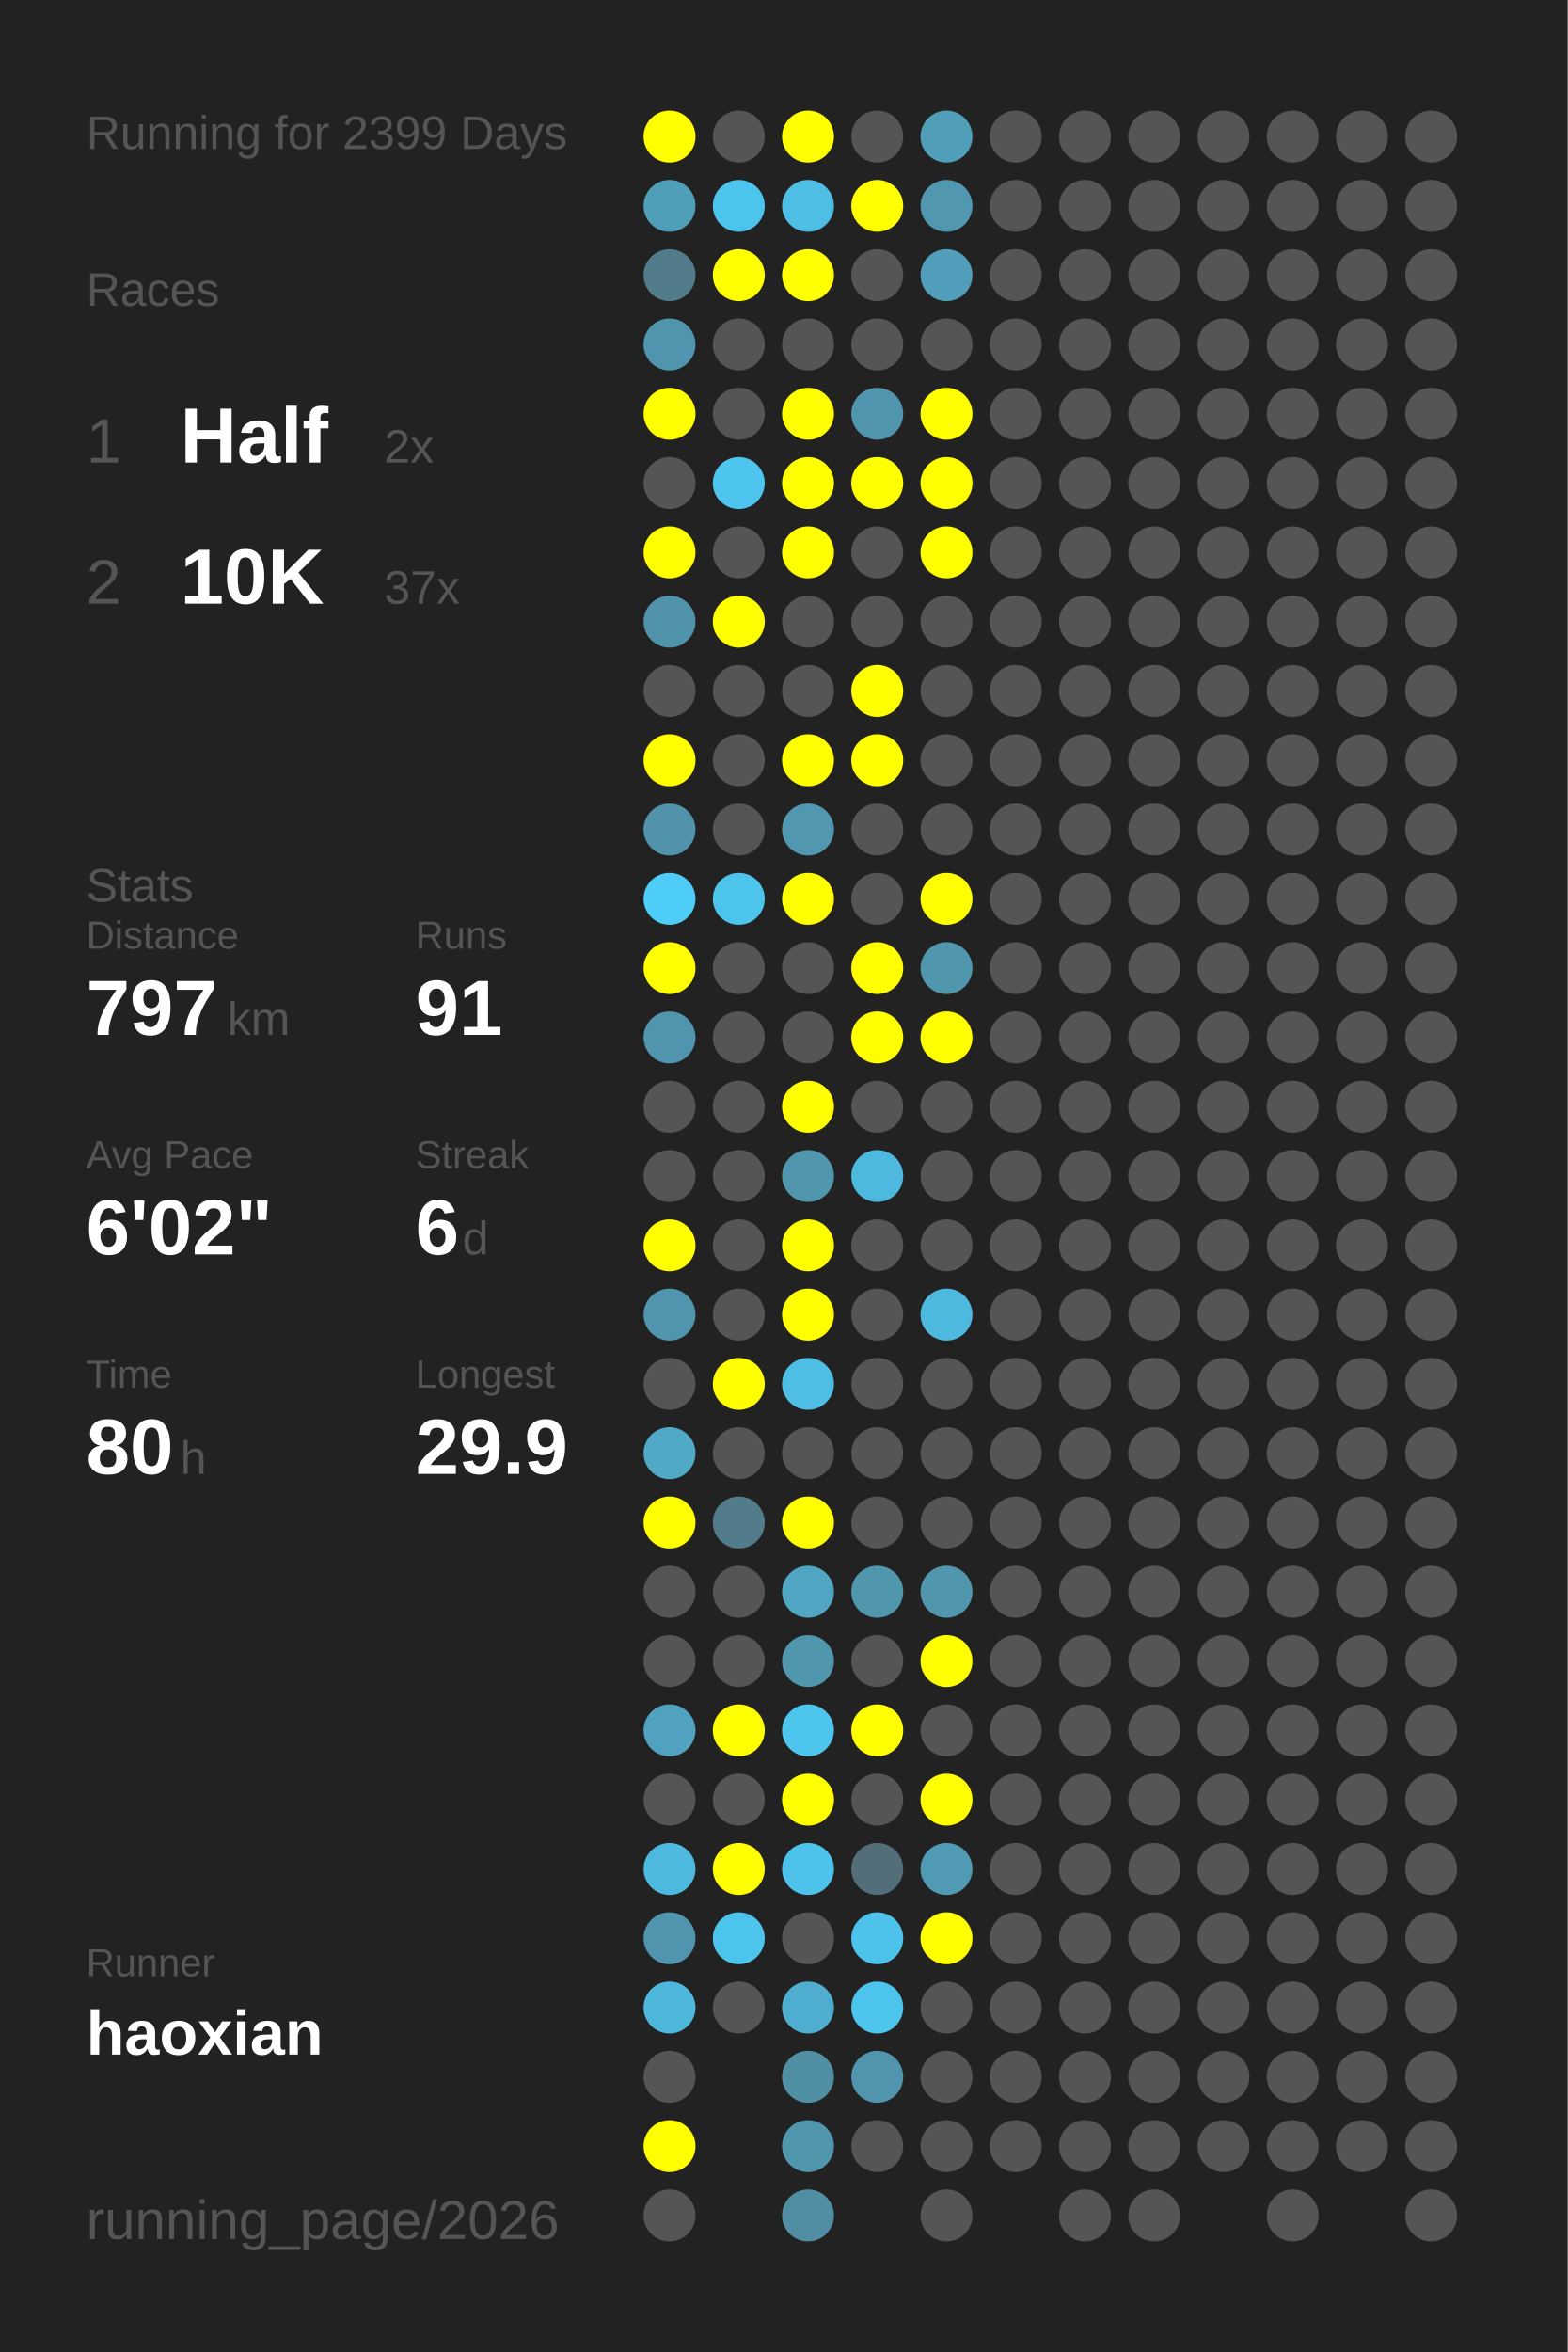
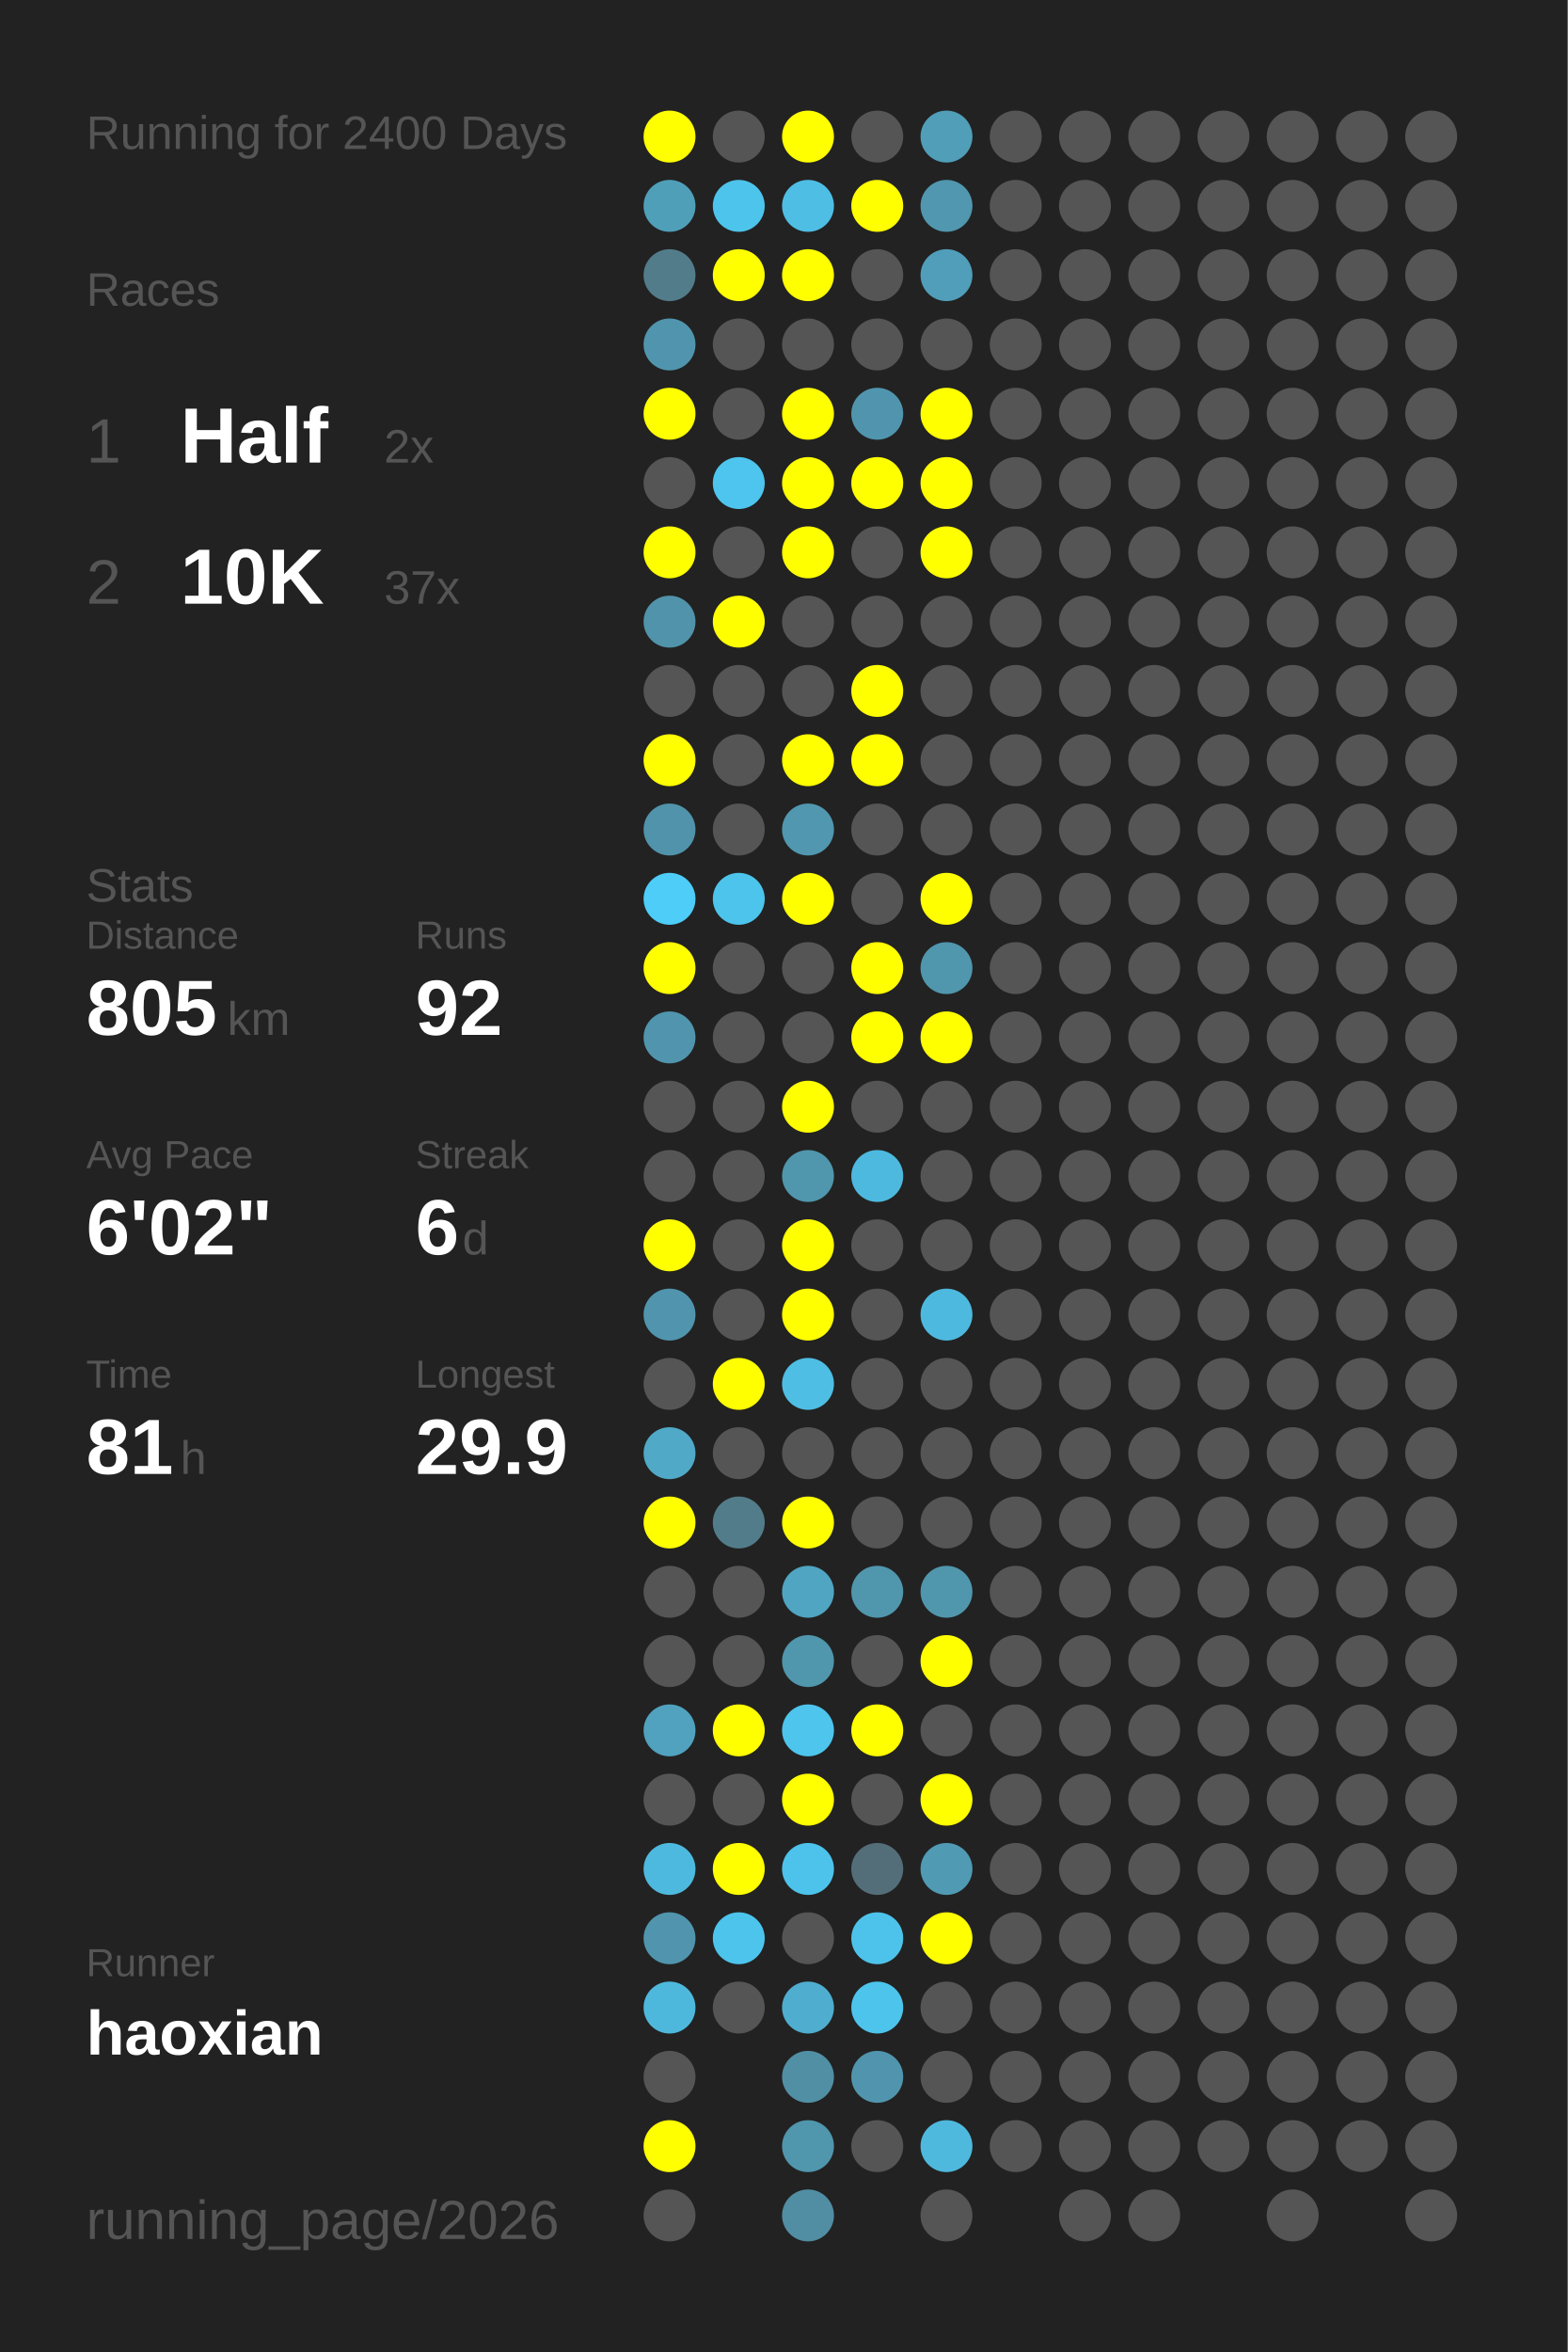
<svg xmlns="http://www.w3.org/2000/svg" baseProfile="full" height="300mm" version="1.1" viewBox="0,0,200,300" width="200mm">
  <defs />
  <rect fill="#222222" height="300" width="200" x="0" y="0" />
-   <text fill="#555555" style="font-size:6px; font-family:Arial;" x="11" y="19">Running for 2399 Days</text>
+   <text fill="#555555" style="font-size:6px; font-family:Arial;" x="11" y="19">Running for 2400 Days</text>
  <text fill="#555555" style="font-size:6px; font-family:Arial;" x="11" y="39">Races</text>
  <text fill="#555555" style="font-size:8px; font-family:Arial;" x="11" y="59">1</text>
  <text fill="#FFFFFF" style="font-size:10px; font-family:Arial; font-weight:bold;" x="23" y="59">Half</text>
  <text fill="#555555" style="font-size:6px; font-family:Arial;" x="49" y="59">2x</text>
  <text fill="#555555" style="font-size:8px; font-family:Arial;" x="11" y="77">2</text>
  <text fill="#FFFFFF" style="font-size:10px; font-family:Arial; font-weight:bold;" x="23" y="77">10K</text>
  <text fill="#555555" style="font-size:6px; font-family:Arial;" x="49" y="77">37x</text>
  <text fill="#555555" style="font-size:6px; font-family:Arial;" x="11" y="115">Stats</text>
  <text fill="#555555" style="font-size:5px; font-family:Arial;" x="11" y="121">Distance</text>
-   <text fill="#FFFFFF" style="font-size:10px; font-family:Arial; font-weight:bold;" x="11" y="132">797</text>
+   <text fill="#FFFFFF" style="font-size:10px; font-family:Arial; font-weight:bold;" x="11" y="132">805</text>
  <text fill="#555555" style="font-size:6px; font-family:Arial;" x="29" y="132">km</text>
  <text fill="#555555" style="font-size:5px; font-family:Arial;" x="53" y="121">Runs</text>
-   <text fill="#FFFFFF" style="font-size:10px; font-family:Arial; font-weight:bold;" x="53" y="132">91</text>
+   <text fill="#FFFFFF" style="font-size:10px; font-family:Arial; font-weight:bold;" x="53" y="132">92</text>
  <text fill="#555555" style="font-size:5px; font-family:Arial;" x="11" y="149">Avg Pace</text>
  <text fill="#FFFFFF" style="font-size:10px; font-family:Arial; font-weight:bold;" x="11" y="160">6'02"</text>
  <text fill="#555555" style="font-size:5px; font-family:Arial;" x="53" y="149">Streak</text>
  <text fill="#FFFFFF" style="font-size:10px; font-family:Arial; font-weight:bold;" x="53" y="160">6</text>
  <text fill="#555555" style="font-size:6px; font-family:Arial;" x="59" y="160">d</text>
  <text fill="#555555" style="font-size:5px; font-family:Arial;" x="11" y="177">Time</text>
-   <text fill="#FFFFFF" style="font-size:10px; font-family:Arial; font-weight:bold;" x="11" y="188">80</text>
+   <text fill="#FFFFFF" style="font-size:10px; font-family:Arial; font-weight:bold;" x="11" y="188">81</text>
  <text fill="#555555" style="font-size:6px; font-family:Arial;" x="23" y="188">h</text>
  <text fill="#555555" style="font-size:5px; font-family:Arial;" x="53" y="177">Longest</text>
  <text fill="#FFFFFF" style="font-size:10px; font-family:Arial; font-weight:bold;" x="53" y="188">29.9</text>
  <text fill="#555555" style="font-size:5px; font-family:Arial;" x="11" y="252.065">Runner</text>
  <text fill="#FFFFFF" style="font-size:8px; font-family:Arial; font-weight:bold;" x="11" y="262.065">haoxian</text>
  <text fill="#555555" style="font-size:7px; font-family:Arial;" x="11" y="285.581">running_page/2026</text>
  <circle cx="85.417" cy="17.419" fill="#FFFF00" r="3.312" />
  <circle cx="85.417" cy="26.258" fill="#509fb9" r="3.312" />
  <circle cx="85.417" cy="35.097" fill="#527c8a" r="3.312" />
  <circle cx="85.417" cy="43.935" fill="#5095ad" r="3.312" />
  <circle cx="85.417" cy="52.774" fill="#FFFF00" r="3.312" />
  <circle cx="85.417" cy="61.613" fill="#555555" r="3.312" />
  <circle cx="85.417" cy="70.452" fill="#FFFF00" r="3.312" />
  <circle cx="85.417" cy="79.29" fill="#5093aa" r="3.312" />
  <circle cx="85.417" cy="88.129" fill="#555555" r="3.312" />
  <circle cx="85.417" cy="96.968" fill="#FFFF00" r="3.312" />
  <circle cx="85.417" cy="105.806" fill="#5093aa" r="3.312" />
  <circle cx="85.417" cy="114.645" fill="#4dcdf8" r="3.312" />
  <circle cx="85.417" cy="123.484" fill="#FFFF00" r="3.312" />
  <circle cx="85.417" cy="132.323" fill="#5095ad" r="3.312" />
  <circle cx="85.417" cy="141.161" fill="#555555" r="3.312" />
  <circle cx="85.417" cy="150" fill="#555555" r="3.312" />
  <circle cx="85.417" cy="158.839" fill="#FFFF00" r="3.312" />
  <circle cx="85.417" cy="167.677" fill="#5095ad" r="3.312" />
  <circle cx="85.417" cy="176.516" fill="#555555" r="3.312" />
  <circle cx="85.417" cy="185.355" fill="#4fa9c7" r="3.312" />
  <circle cx="85.417" cy="194.194" fill="#FFFF00" r="3.312" />
  <circle cx="85.417" cy="203.032" fill="#555555" r="3.312" />
  <circle cx="85.417" cy="211.871" fill="#555555" r="3.312" />
  <circle cx="85.417" cy="220.71" fill="#50a2be" r="3.312" />
  <circle cx="85.417" cy="229.548" fill="#555555" r="3.312" />
  <circle cx="85.417" cy="238.387" fill="#4eb9de" r="3.312" />
  <circle cx="85.417" cy="247.226" fill="#5095ad" r="3.312" />
  <circle cx="85.417" cy="256.065" fill="#4eb8dc" r="3.312" />
  <circle cx="85.417" cy="264.903" fill="#555555" r="3.312" />
  <circle cx="85.417" cy="273.742" fill="#FFFF00" r="3.312" />
  <circle cx="85.417" cy="282.581" fill="#555555" r="3.312" />
  <circle cx="94.25" cy="17.419" fill="#555555" r="3.312" />
  <circle cx="94.25" cy="26.258" fill="#4dc4eb" r="3.312" />
  <circle cx="94.25" cy="35.097" fill="#FFFF00" r="3.312" />
  <circle cx="94.25" cy="43.935" fill="#555555" r="3.312" />
  <circle cx="94.25" cy="52.774" fill="#555555" r="3.312" />
  <circle cx="94.25" cy="61.613" fill="#4dc5ee" r="3.312" />
  <circle cx="94.25" cy="70.452" fill="#555555" r="3.312" />
  <circle cx="94.25" cy="79.29" fill="#FFFF00" r="3.312" />
  <circle cx="94.25" cy="88.129" fill="#555555" r="3.312" />
  <circle cx="94.25" cy="96.968" fill="#555555" r="3.312" />
  <circle cx="94.25" cy="105.806" fill="#555555" r="3.312" />
  <circle cx="94.25" cy="114.645" fill="#4dc4ec" r="3.312" />
  <circle cx="94.25" cy="123.484" fill="#555555" r="3.312" />
  <circle cx="94.25" cy="132.323" fill="#555555" r="3.312" />
  <circle cx="94.25" cy="141.161" fill="#555555" r="3.312" />
  <circle cx="94.25" cy="150" fill="#555555" r="3.312" />
  <circle cx="94.25" cy="158.839" fill="#555555" r="3.312" />
  <circle cx="94.25" cy="167.677" fill="#555555" r="3.312" />
  <circle cx="94.25" cy="176.516" fill="#FFFF00" r="3.312" />
  <circle cx="94.25" cy="185.355" fill="#555555" r="3.312" />
  <circle cx="94.25" cy="194.194" fill="#527c8a" r="3.312" />
  <circle cx="94.25" cy="203.032" fill="#555555" r="3.312" />
  <circle cx="94.25" cy="211.871" fill="#555555" r="3.312" />
  <circle cx="94.25" cy="220.71" fill="#FFFF00" r="3.312" />
  <circle cx="94.25" cy="229.548" fill="#555555" r="3.312" />
  <circle cx="94.25" cy="238.387" fill="#FFFF00" r="3.312" />
  <circle cx="94.25" cy="247.226" fill="#4dc4ec" r="3.312" />
  <circle cx="94.25" cy="256.065" fill="#555555" r="3.312" />
  <circle cx="103.083" cy="17.419" fill="#FFFF00" r="3.312" />
  <circle cx="103.083" cy="26.258" fill="#4ebee4" r="3.312" />
  <circle cx="103.083" cy="35.097" fill="#FFFF00" r="3.312" />
  <circle cx="103.083" cy="43.935" fill="#555555" r="3.312" />
  <circle cx="103.083" cy="52.774" fill="#FFFF00" r="3.312" />
  <circle cx="103.083" cy="61.613" fill="#FFFF00" r="3.312" />
  <circle cx="103.083" cy="70.452" fill="#FFFF00" r="3.312" />
  <circle cx="103.083" cy="79.29" fill="#555555" r="3.312" />
  <circle cx="103.083" cy="88.129" fill="#555555" r="3.312" />
  <circle cx="103.083" cy="96.968" fill="#FFFF00" r="3.312" />
  <circle cx="103.083" cy="105.806" fill="#5097af" r="3.312" />
  <circle cx="103.083" cy="114.645" fill="#FFFF00" r="3.312" />
  <circle cx="103.083" cy="123.484" fill="#555555" r="3.312" />
  <circle cx="103.083" cy="132.323" fill="#555555" r="3.312" />
  <circle cx="103.083" cy="141.161" fill="#FFFF00" r="3.312" />
  <circle cx="103.083" cy="150" fill="#5096ad" r="3.312" />
  <circle cx="103.083" cy="158.839" fill="#FFFF00" r="3.312" />
  <circle cx="103.083" cy="167.677" fill="#FFFF00" r="3.312" />
  <circle cx="103.083" cy="176.516" fill="#4ebee4" r="3.312" />
  <circle cx="103.083" cy="185.355" fill="#555555" r="3.312" />
  <circle cx="103.083" cy="194.194" fill="#FFFF00" r="3.312" />
  <circle cx="103.083" cy="203.032" fill="#4fa5c2" r="3.312" />
  <circle cx="103.083" cy="211.871" fill="#5096ad" r="3.312" />
  <circle cx="103.083" cy="220.71" fill="#4dc5ed" r="3.312" />
  <circle cx="103.083" cy="229.548" fill="#FFFF00" r="3.312" />
  <circle cx="103.083" cy="238.387" fill="#4dc3eb" r="3.312" />
  <circle cx="103.083" cy="247.226" fill="#555555" r="3.312" />
  <circle cx="103.083" cy="256.065" fill="#4faecf" r="3.312" />
  <circle cx="103.083" cy="264.903" fill="#518fa4" r="3.312" />
  <circle cx="103.083" cy="273.742" fill="#5096ad" r="3.312" />
  <circle cx="103.083" cy="282.581" fill="#518ea3" r="3.312" />
  <circle cx="111.917" cy="17.419" fill="#555555" r="3.312" />
  <circle cx="111.917" cy="26.258" fill="#FFFF00" r="3.312" />
  <circle cx="111.917" cy="35.097" fill="#555555" r="3.312" />
  <circle cx="111.917" cy="43.935" fill="#555555" r="3.312" />
  <circle cx="111.917" cy="52.774" fill="#5095ad" r="3.312" />
  <circle cx="111.917" cy="61.613" fill="#FFFF00" r="3.312" />
  <circle cx="111.917" cy="70.452" fill="#555555" r="3.312" />
  <circle cx="111.917" cy="79.29" fill="#555555" r="3.312" />
  <circle cx="111.917" cy="88.129" fill="#FFFF00" r="3.312" />
  <circle cx="111.917" cy="96.968" fill="#FFFF00" r="3.312" />
  <circle cx="111.917" cy="105.806" fill="#555555" r="3.312" />
  <circle cx="111.917" cy="114.645" fill="#555555" r="3.312" />
  <circle cx="111.917" cy="123.484" fill="#FFFF00" r="3.312" />
  <circle cx="111.917" cy="132.323" fill="#FFFF00" r="3.312" />
  <circle cx="111.917" cy="141.161" fill="#555555" r="3.312" />
  <circle cx="111.917" cy="150" fill="#4eb9de" r="3.312" />
  <circle cx="111.917" cy="158.839" fill="#555555" r="3.312" />
  <circle cx="111.917" cy="167.677" fill="#555555" r="3.312" />
  <circle cx="111.917" cy="176.516" fill="#555555" r="3.312" />
  <circle cx="111.917" cy="185.355" fill="#555555" r="3.312" />
  <circle cx="111.917" cy="194.194" fill="#555555" r="3.312" />
  <circle cx="111.917" cy="203.032" fill="#5096ad" r="3.312" />
  <circle cx="111.917" cy="211.871" fill="#555555" r="3.312" />
  <circle cx="111.917" cy="220.71" fill="#FFFF00" r="3.312" />
  <circle cx="111.917" cy="229.548" fill="#555555" r="3.312" />
  <circle cx="111.917" cy="238.387" fill="#536e78" r="3.312" />
  <circle cx="111.917" cy="247.226" fill="#4dc3eb" r="3.312" />
  <circle cx="111.917" cy="256.065" fill="#4dc4ec" r="3.312" />
  <circle cx="111.917" cy="264.903" fill="#5095ad" r="3.312" />
  <circle cx="111.917" cy="273.742" fill="#555555" r="3.312" />
  <circle cx="120.75" cy="17.419" fill="#509eb8" r="3.312" />
  <circle cx="120.75" cy="26.258" fill="#5097af" r="3.312" />
  <circle cx="120.75" cy="35.097" fill="#509eb9" r="3.312" />
  <circle cx="120.75" cy="43.935" fill="#555555" r="3.312" />
  <circle cx="120.75" cy="52.774" fill="#FFFF00" r="3.312" />
  <circle cx="120.75" cy="61.613" fill="#FFFF00" r="3.312" />
  <circle cx="120.75" cy="70.452" fill="#FFFF00" r="3.312" />
  <circle cx="120.75" cy="79.29" fill="#555555" r="3.312" />
  <circle cx="120.75" cy="88.129" fill="#555555" r="3.312" />
  <circle cx="120.75" cy="96.968" fill="#555555" r="3.312" />
  <circle cx="120.75" cy="105.806" fill="#555555" r="3.312" />
  <circle cx="120.75" cy="114.645" fill="#FFFF00" r="3.312" />
  <circle cx="120.75" cy="123.484" fill="#5096ad" r="3.312" />
  <circle cx="120.75" cy="132.323" fill="#FFFF00" r="3.312" />
  <circle cx="120.75" cy="141.161" fill="#555555" r="3.312" />
  <circle cx="120.75" cy="150" fill="#555555" r="3.312" />
  <circle cx="120.75" cy="158.839" fill="#555555" r="3.312" />
  <circle cx="120.75" cy="167.677" fill="#4eb9de" r="3.312" />
  <circle cx="120.75" cy="176.516" fill="#555555" r="3.312" />
  <circle cx="120.75" cy="185.355" fill="#555555" r="3.312" />
  <circle cx="120.75" cy="194.194" fill="#555555" r="3.312" />
  <circle cx="120.75" cy="203.032" fill="#5096ad" r="3.312" />
  <circle cx="120.75" cy="211.871" fill="#FFFF00" r="3.312" />
  <circle cx="120.75" cy="220.71" fill="#555555" r="3.312" />
  <circle cx="120.75" cy="229.548" fill="#FFFF00" r="3.312" />
  <circle cx="120.75" cy="238.387" fill="#509ab3" r="3.312" />
  <circle cx="120.75" cy="247.226" fill="#FFFF00" r="3.312" />
  <circle cx="120.75" cy="256.065" fill="#555555" r="3.312" />
  <circle cx="120.75" cy="264.903" fill="#555555" r="3.312" />
-   <circle cx="120.75" cy="273.742" fill="#555555" r="3.312" />
+   <circle cx="120.75" cy="273.742" fill="#4eb9dd" r="3.312" />
  <circle cx="120.75" cy="282.581" fill="#555555" r="3.312" />
  <circle cx="129.583" cy="17.419" fill="#555555" r="3.312" />
  <circle cx="129.583" cy="26.258" fill="#555555" r="3.312" />
  <circle cx="129.583" cy="35.097" fill="#555555" r="3.312" />
  <circle cx="129.583" cy="43.935" fill="#555555" r="3.312" />
  <circle cx="129.583" cy="52.774" fill="#555555" r="3.312" />
  <circle cx="129.583" cy="61.613" fill="#555555" r="3.312" />
  <circle cx="129.583" cy="70.452" fill="#555555" r="3.312" />
  <circle cx="129.583" cy="79.29" fill="#555555" r="3.312" />
  <circle cx="129.583" cy="88.129" fill="#555555" r="3.312" />
  <circle cx="129.583" cy="96.968" fill="#555555" r="3.312" />
  <circle cx="129.583" cy="105.806" fill="#555555" r="3.312" />
  <circle cx="129.583" cy="114.645" fill="#555555" r="3.312" />
  <circle cx="129.583" cy="123.484" fill="#555555" r="3.312" />
  <circle cx="129.583" cy="132.323" fill="#555555" r="3.312" />
  <circle cx="129.583" cy="141.161" fill="#555555" r="3.312" />
  <circle cx="129.583" cy="150" fill="#555555" r="3.312" />
  <circle cx="129.583" cy="158.839" fill="#555555" r="3.312" />
  <circle cx="129.583" cy="167.677" fill="#555555" r="3.312" />
  <circle cx="129.583" cy="176.516" fill="#555555" r="3.312" />
  <circle cx="129.583" cy="185.355" fill="#555555" r="3.312" />
  <circle cx="129.583" cy="194.194" fill="#555555" r="3.312" />
  <circle cx="129.583" cy="203.032" fill="#555555" r="3.312" />
  <circle cx="129.583" cy="211.871" fill="#555555" r="3.312" />
  <circle cx="129.583" cy="220.71" fill="#555555" r="3.312" />
  <circle cx="129.583" cy="229.548" fill="#555555" r="3.312" />
  <circle cx="129.583" cy="238.387" fill="#555555" r="3.312" />
  <circle cx="129.583" cy="247.226" fill="#555555" r="3.312" />
  <circle cx="129.583" cy="256.065" fill="#555555" r="3.312" />
  <circle cx="129.583" cy="264.903" fill="#555555" r="3.312" />
  <circle cx="129.583" cy="273.742" fill="#555555" r="3.312" />
  <circle cx="138.417" cy="17.419" fill="#555555" r="3.312" />
  <circle cx="138.417" cy="26.258" fill="#555555" r="3.312" />
  <circle cx="138.417" cy="35.097" fill="#555555" r="3.312" />
  <circle cx="138.417" cy="43.935" fill="#555555" r="3.312" />
  <circle cx="138.417" cy="52.774" fill="#555555" r="3.312" />
  <circle cx="138.417" cy="61.613" fill="#555555" r="3.312" />
  <circle cx="138.417" cy="70.452" fill="#555555" r="3.312" />
  <circle cx="138.417" cy="79.29" fill="#555555" r="3.312" />
  <circle cx="138.417" cy="88.129" fill="#555555" r="3.312" />
  <circle cx="138.417" cy="96.968" fill="#555555" r="3.312" />
  <circle cx="138.417" cy="105.806" fill="#555555" r="3.312" />
  <circle cx="138.417" cy="114.645" fill="#555555" r="3.312" />
  <circle cx="138.417" cy="123.484" fill="#555555" r="3.312" />
  <circle cx="138.417" cy="132.323" fill="#555555" r="3.312" />
  <circle cx="138.417" cy="141.161" fill="#555555" r="3.312" />
  <circle cx="138.417" cy="150" fill="#555555" r="3.312" />
  <circle cx="138.417" cy="158.839" fill="#555555" r="3.312" />
  <circle cx="138.417" cy="167.677" fill="#555555" r="3.312" />
  <circle cx="138.417" cy="176.516" fill="#555555" r="3.312" />
  <circle cx="138.417" cy="185.355" fill="#555555" r="3.312" />
  <circle cx="138.417" cy="194.194" fill="#555555" r="3.312" />
  <circle cx="138.417" cy="203.032" fill="#555555" r="3.312" />
  <circle cx="138.417" cy="211.871" fill="#555555" r="3.312" />
  <circle cx="138.417" cy="220.71" fill="#555555" r="3.312" />
  <circle cx="138.417" cy="229.548" fill="#555555" r="3.312" />
  <circle cx="138.417" cy="238.387" fill="#555555" r="3.312" />
  <circle cx="138.417" cy="247.226" fill="#555555" r="3.312" />
  <circle cx="138.417" cy="256.065" fill="#555555" r="3.312" />
  <circle cx="138.417" cy="264.903" fill="#555555" r="3.312" />
  <circle cx="138.417" cy="273.742" fill="#555555" r="3.312" />
  <circle cx="138.417" cy="282.581" fill="#555555" r="3.312" />
  <circle cx="147.25" cy="17.419" fill="#555555" r="3.312" />
  <circle cx="147.25" cy="26.258" fill="#555555" r="3.312" />
  <circle cx="147.25" cy="35.097" fill="#555555" r="3.312" />
  <circle cx="147.25" cy="43.935" fill="#555555" r="3.312" />
  <circle cx="147.25" cy="52.774" fill="#555555" r="3.312" />
  <circle cx="147.25" cy="61.613" fill="#555555" r="3.312" />
  <circle cx="147.25" cy="70.452" fill="#555555" r="3.312" />
  <circle cx="147.25" cy="79.29" fill="#555555" r="3.312" />
  <circle cx="147.25" cy="88.129" fill="#555555" r="3.312" />
  <circle cx="147.25" cy="96.968" fill="#555555" r="3.312" />
  <circle cx="147.25" cy="105.806" fill="#555555" r="3.312" />
  <circle cx="147.25" cy="114.645" fill="#555555" r="3.312" />
  <circle cx="147.25" cy="123.484" fill="#555555" r="3.312" />
  <circle cx="147.25" cy="132.323" fill="#555555" r="3.312" />
  <circle cx="147.25" cy="141.161" fill="#555555" r="3.312" />
  <circle cx="147.25" cy="150" fill="#555555" r="3.312" />
  <circle cx="147.25" cy="158.839" fill="#555555" r="3.312" />
  <circle cx="147.25" cy="167.677" fill="#555555" r="3.312" />
  <circle cx="147.25" cy="176.516" fill="#555555" r="3.312" />
  <circle cx="147.25" cy="185.355" fill="#555555" r="3.312" />
  <circle cx="147.25" cy="194.194" fill="#555555" r="3.312" />
  <circle cx="147.25" cy="203.032" fill="#555555" r="3.312" />
  <circle cx="147.25" cy="211.871" fill="#555555" r="3.312" />
  <circle cx="147.25" cy="220.71" fill="#555555" r="3.312" />
  <circle cx="147.25" cy="229.548" fill="#555555" r="3.312" />
  <circle cx="147.25" cy="238.387" fill="#555555" r="3.312" />
  <circle cx="147.25" cy="247.226" fill="#555555" r="3.312" />
  <circle cx="147.25" cy="256.065" fill="#555555" r="3.312" />
  <circle cx="147.25" cy="264.903" fill="#555555" r="3.312" />
  <circle cx="147.25" cy="273.742" fill="#555555" r="3.312" />
  <circle cx="147.25" cy="282.581" fill="#555555" r="3.312" />
  <circle cx="156.083" cy="17.419" fill="#555555" r="3.312" />
  <circle cx="156.083" cy="26.258" fill="#555555" r="3.312" />
  <circle cx="156.083" cy="35.097" fill="#555555" r="3.312" />
  <circle cx="156.083" cy="43.935" fill="#555555" r="3.312" />
  <circle cx="156.083" cy="52.774" fill="#555555" r="3.312" />
  <circle cx="156.083" cy="61.613" fill="#555555" r="3.312" />
  <circle cx="156.083" cy="70.452" fill="#555555" r="3.312" />
  <circle cx="156.083" cy="79.29" fill="#555555" r="3.312" />
  <circle cx="156.083" cy="88.129" fill="#555555" r="3.312" />
  <circle cx="156.083" cy="96.968" fill="#555555" r="3.312" />
  <circle cx="156.083" cy="105.806" fill="#555555" r="3.312" />
  <circle cx="156.083" cy="114.645" fill="#555555" r="3.312" />
  <circle cx="156.083" cy="123.484" fill="#555555" r="3.312" />
  <circle cx="156.083" cy="132.323" fill="#555555" r="3.312" />
  <circle cx="156.083" cy="141.161" fill="#555555" r="3.312" />
  <circle cx="156.083" cy="150" fill="#555555" r="3.312" />
  <circle cx="156.083" cy="158.839" fill="#555555" r="3.312" />
  <circle cx="156.083" cy="167.677" fill="#555555" r="3.312" />
  <circle cx="156.083" cy="176.516" fill="#555555" r="3.312" />
  <circle cx="156.083" cy="185.355" fill="#555555" r="3.312" />
  <circle cx="156.083" cy="194.194" fill="#555555" r="3.312" />
  <circle cx="156.083" cy="203.032" fill="#555555" r="3.312" />
  <circle cx="156.083" cy="211.871" fill="#555555" r="3.312" />
  <circle cx="156.083" cy="220.71" fill="#555555" r="3.312" />
  <circle cx="156.083" cy="229.548" fill="#555555" r="3.312" />
  <circle cx="156.083" cy="238.387" fill="#555555" r="3.312" />
  <circle cx="156.083" cy="247.226" fill="#555555" r="3.312" />
  <circle cx="156.083" cy="256.065" fill="#555555" r="3.312" />
  <circle cx="156.083" cy="264.903" fill="#555555" r="3.312" />
  <circle cx="156.083" cy="273.742" fill="#555555" r="3.312" />
  <circle cx="164.917" cy="17.419" fill="#555555" r="3.312" />
  <circle cx="164.917" cy="26.258" fill="#555555" r="3.312" />
  <circle cx="164.917" cy="35.097" fill="#555555" r="3.312" />
  <circle cx="164.917" cy="43.935" fill="#555555" r="3.312" />
  <circle cx="164.917" cy="52.774" fill="#555555" r="3.312" />
  <circle cx="164.917" cy="61.613" fill="#555555" r="3.312" />
  <circle cx="164.917" cy="70.452" fill="#555555" r="3.312" />
  <circle cx="164.917" cy="79.29" fill="#555555" r="3.312" />
  <circle cx="164.917" cy="88.129" fill="#555555" r="3.312" />
  <circle cx="164.917" cy="96.968" fill="#555555" r="3.312" />
  <circle cx="164.917" cy="105.806" fill="#555555" r="3.312" />
  <circle cx="164.917" cy="114.645" fill="#555555" r="3.312" />
  <circle cx="164.917" cy="123.484" fill="#555555" r="3.312" />
  <circle cx="164.917" cy="132.323" fill="#555555" r="3.312" />
  <circle cx="164.917" cy="141.161" fill="#555555" r="3.312" />
  <circle cx="164.917" cy="150" fill="#555555" r="3.312" />
  <circle cx="164.917" cy="158.839" fill="#555555" r="3.312" />
  <circle cx="164.917" cy="167.677" fill="#555555" r="3.312" />
  <circle cx="164.917" cy="176.516" fill="#555555" r="3.312" />
  <circle cx="164.917" cy="185.355" fill="#555555" r="3.312" />
  <circle cx="164.917" cy="194.194" fill="#555555" r="3.312" />
  <circle cx="164.917" cy="203.032" fill="#555555" r="3.312" />
  <circle cx="164.917" cy="211.871" fill="#555555" r="3.312" />
  <circle cx="164.917" cy="220.71" fill="#555555" r="3.312" />
  <circle cx="164.917" cy="229.548" fill="#555555" r="3.312" />
  <circle cx="164.917" cy="238.387" fill="#555555" r="3.312" />
  <circle cx="164.917" cy="247.226" fill="#555555" r="3.312" />
  <circle cx="164.917" cy="256.065" fill="#555555" r="3.312" />
  <circle cx="164.917" cy="264.903" fill="#555555" r="3.312" />
  <circle cx="164.917" cy="273.742" fill="#555555" r="3.312" />
  <circle cx="164.917" cy="282.581" fill="#555555" r="3.312" />
  <circle cx="173.75" cy="17.419" fill="#555555" r="3.312" />
  <circle cx="173.75" cy="26.258" fill="#555555" r="3.312" />
  <circle cx="173.75" cy="35.097" fill="#555555" r="3.312" />
  <circle cx="173.75" cy="43.935" fill="#555555" r="3.312" />
  <circle cx="173.75" cy="52.774" fill="#555555" r="3.312" />
  <circle cx="173.75" cy="61.613" fill="#555555" r="3.312" />
  <circle cx="173.75" cy="70.452" fill="#555555" r="3.312" />
  <circle cx="173.75" cy="79.29" fill="#555555" r="3.312" />
  <circle cx="173.75" cy="88.129" fill="#555555" r="3.312" />
  <circle cx="173.75" cy="96.968" fill="#555555" r="3.312" />
  <circle cx="173.75" cy="105.806" fill="#555555" r="3.312" />
  <circle cx="173.75" cy="114.645" fill="#555555" r="3.312" />
  <circle cx="173.75" cy="123.484" fill="#555555" r="3.312" />
  <circle cx="173.75" cy="132.323" fill="#555555" r="3.312" />
  <circle cx="173.75" cy="141.161" fill="#555555" r="3.312" />
  <circle cx="173.75" cy="150" fill="#555555" r="3.312" />
  <circle cx="173.75" cy="158.839" fill="#555555" r="3.312" />
  <circle cx="173.75" cy="167.677" fill="#555555" r="3.312" />
  <circle cx="173.75" cy="176.516" fill="#555555" r="3.312" />
  <circle cx="173.75" cy="185.355" fill="#555555" r="3.312" />
  <circle cx="173.75" cy="194.194" fill="#555555" r="3.312" />
  <circle cx="173.75" cy="203.032" fill="#555555" r="3.312" />
  <circle cx="173.75" cy="211.871" fill="#555555" r="3.312" />
  <circle cx="173.75" cy="220.71" fill="#555555" r="3.312" />
  <circle cx="173.75" cy="229.548" fill="#555555" r="3.312" />
  <circle cx="173.75" cy="238.387" fill="#555555" r="3.312" />
  <circle cx="173.75" cy="247.226" fill="#555555" r="3.312" />
  <circle cx="173.75" cy="256.065" fill="#555555" r="3.312" />
  <circle cx="173.75" cy="264.903" fill="#555555" r="3.312" />
  <circle cx="173.75" cy="273.742" fill="#555555" r="3.312" />
  <circle cx="182.583" cy="17.419" fill="#555555" r="3.312" />
  <circle cx="182.583" cy="26.258" fill="#555555" r="3.312" />
  <circle cx="182.583" cy="35.097" fill="#555555" r="3.312" />
  <circle cx="182.583" cy="43.935" fill="#555555" r="3.312" />
  <circle cx="182.583" cy="52.774" fill="#555555" r="3.312" />
  <circle cx="182.583" cy="61.613" fill="#555555" r="3.312" />
  <circle cx="182.583" cy="70.452" fill="#555555" r="3.312" />
  <circle cx="182.583" cy="79.29" fill="#555555" r="3.312" />
  <circle cx="182.583" cy="88.129" fill="#555555" r="3.312" />
  <circle cx="182.583" cy="96.968" fill="#555555" r="3.312" />
  <circle cx="182.583" cy="105.806" fill="#555555" r="3.312" />
  <circle cx="182.583" cy="114.645" fill="#555555" r="3.312" />
  <circle cx="182.583" cy="123.484" fill="#555555" r="3.312" />
  <circle cx="182.583" cy="132.323" fill="#555555" r="3.312" />
  <circle cx="182.583" cy="141.161" fill="#555555" r="3.312" />
  <circle cx="182.583" cy="150" fill="#555555" r="3.312" />
  <circle cx="182.583" cy="158.839" fill="#555555" r="3.312" />
  <circle cx="182.583" cy="167.677" fill="#555555" r="3.312" />
  <circle cx="182.583" cy="176.516" fill="#555555" r="3.312" />
  <circle cx="182.583" cy="185.355" fill="#555555" r="3.312" />
  <circle cx="182.583" cy="194.194" fill="#555555" r="3.312" />
  <circle cx="182.583" cy="203.032" fill="#555555" r="3.312" />
  <circle cx="182.583" cy="211.871" fill="#555555" r="3.312" />
  <circle cx="182.583" cy="220.71" fill="#555555" r="3.312" />
  <circle cx="182.583" cy="229.548" fill="#555555" r="3.312" />
  <circle cx="182.583" cy="238.387" fill="#555555" r="3.312" />
  <circle cx="182.583" cy="247.226" fill="#555555" r="3.312" />
  <circle cx="182.583" cy="256.065" fill="#555555" r="3.312" />
  <circle cx="182.583" cy="264.903" fill="#555555" r="3.312" />
  <circle cx="182.583" cy="273.742" fill="#555555" r="3.312" />
  <circle cx="182.583" cy="282.581" fill="#555555" r="3.312" />
</svg>
